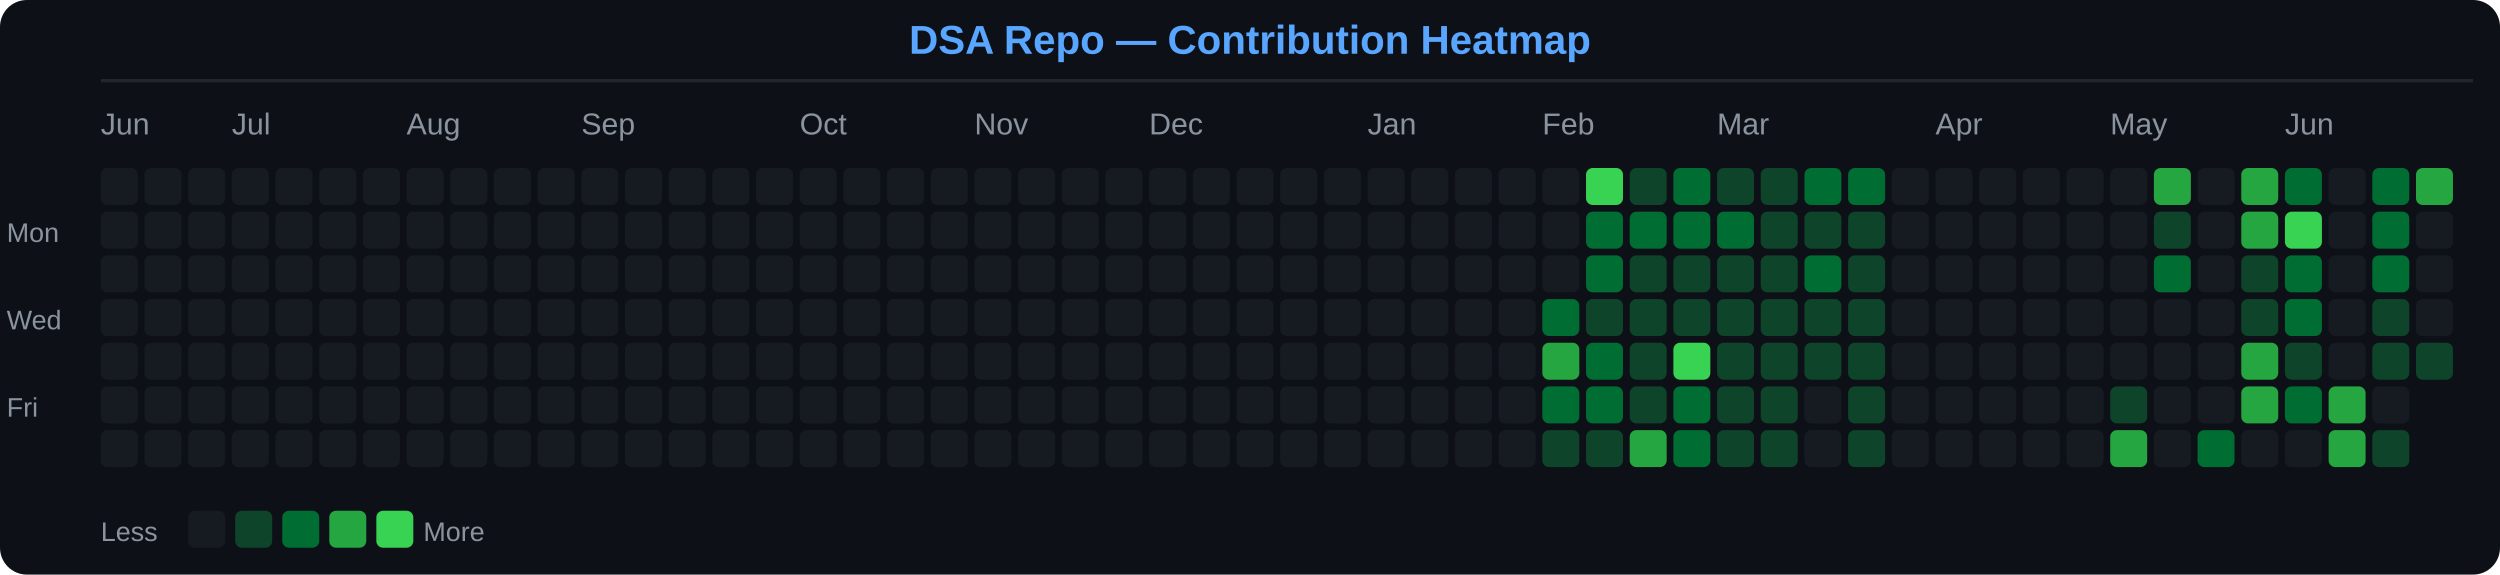
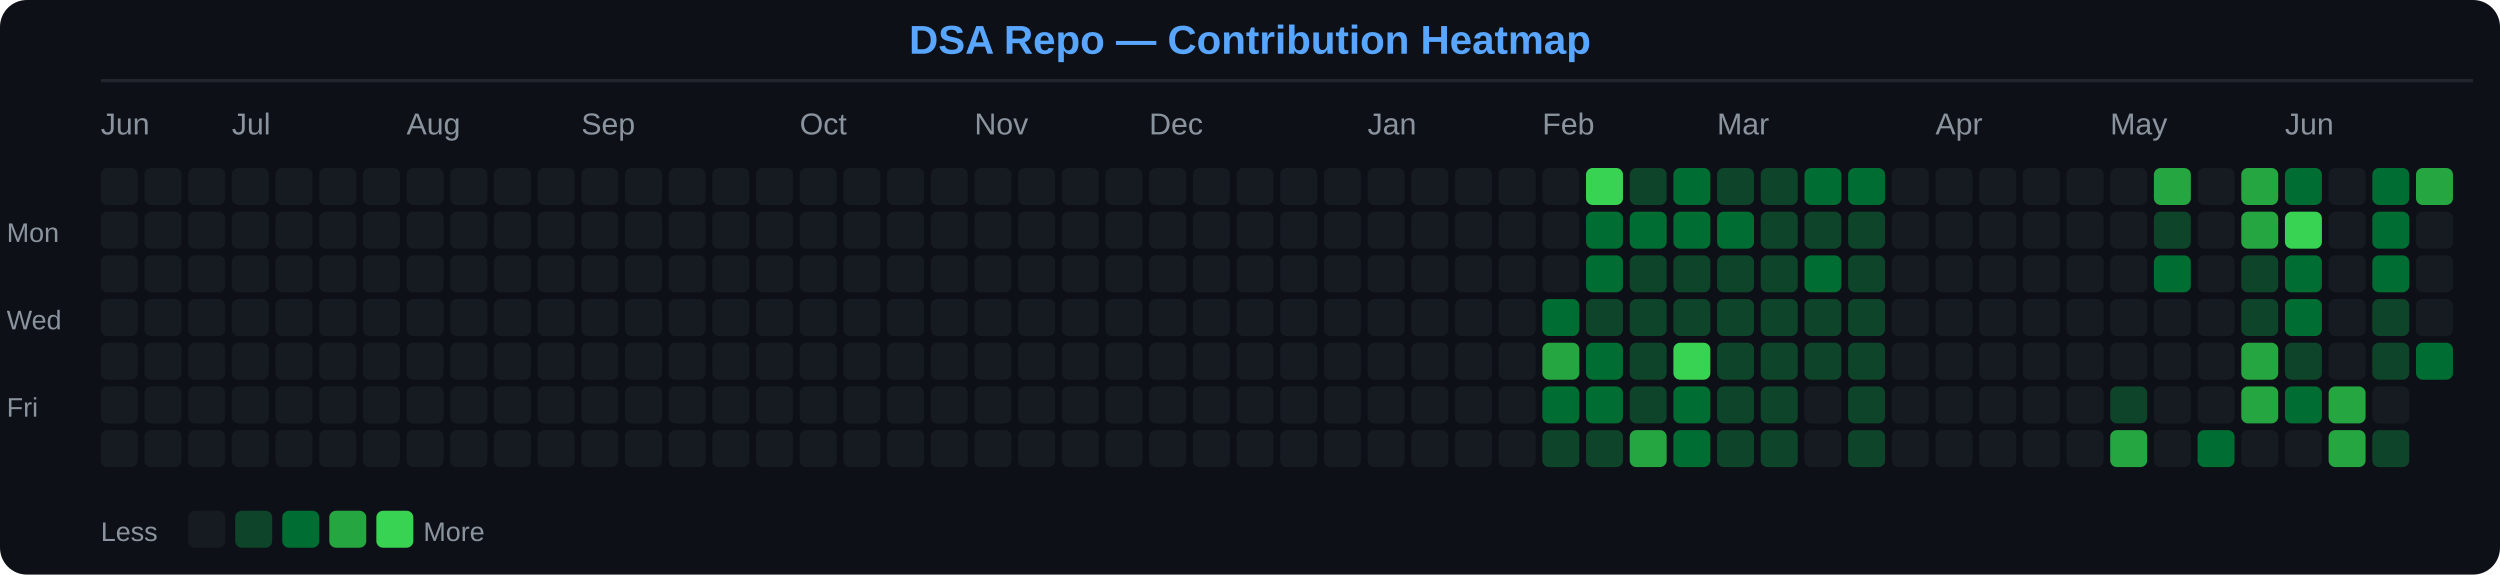
<svg xmlns="http://www.w3.org/2000/svg" width="744" height="171" viewBox="0 0 744 171">
  <rect width="744" height="171" fill="#0d1117" rx="8" />
  <text x="372" y="16" fill="#58a6ff" font-family="Arial,sans-serif" font-size="12" text-anchor="middle" font-weight="bold">DSA Repo — Contribution Heatmap</text>
  <line x1="30" y1="24" x2="736" y2="24" stroke="#21262d" stroke-width="1" />
  <text x="2" y="72" fill="#8b949e" font-family="Arial,sans-serif" font-size="8">Mon</text>
  <text x="2" y="98" fill="#8b949e" font-family="Arial,sans-serif" font-size="8">Wed</text>
  <text x="2" y="124" fill="#8b949e" font-family="Arial,sans-serif" font-size="8">Fri</text>
  <text x="30" y="40" fill="#8b949e" font-family="Arial,sans-serif" font-size="9">Jun</text>
  <rect x="30" y="50" width="11" height="11" rx="2" fill="#161b22" />
  <rect x="30" y="63" width="11" height="11" rx="2" fill="#161b22" />
  <rect x="30" y="76" width="11" height="11" rx="2" fill="#161b22" />
  <rect x="30" y="89" width="11" height="11" rx="2" fill="#161b22" />
  <rect x="30" y="102" width="11" height="11" rx="2" fill="#161b22" />
  <rect x="30" y="115" width="11" height="11" rx="2" fill="#161b22" />
  <rect x="30" y="128" width="11" height="11" rx="2" fill="#161b22" />
  <rect x="43" y="50" width="11" height="11" rx="2" fill="#161b22" />
  <rect x="43" y="63" width="11" height="11" rx="2" fill="#161b22" />
  <rect x="43" y="76" width="11" height="11" rx="2" fill="#161b22" />
  <rect x="43" y="89" width="11" height="11" rx="2" fill="#161b22" />
  <rect x="43" y="102" width="11" height="11" rx="2" fill="#161b22" />
  <rect x="43" y="115" width="11" height="11" rx="2" fill="#161b22" />
  <rect x="43" y="128" width="11" height="11" rx="2" fill="#161b22" />
  <rect x="56" y="50" width="11" height="11" rx="2" fill="#161b22" />
  <rect x="56" y="63" width="11" height="11" rx="2" fill="#161b22" />
  <rect x="56" y="76" width="11" height="11" rx="2" fill="#161b22" />
  <rect x="56" y="89" width="11" height="11" rx="2" fill="#161b22" />
  <rect x="56" y="102" width="11" height="11" rx="2" fill="#161b22" />
  <rect x="56" y="115" width="11" height="11" rx="2" fill="#161b22" />
  <rect x="56" y="128" width="11" height="11" rx="2" fill="#161b22" />
  <text x="69" y="40" fill="#8b949e" font-family="Arial,sans-serif" font-size="9">Jul</text>
  <rect x="69" y="50" width="11" height="11" rx="2" fill="#161b22" />
  <rect x="69" y="63" width="11" height="11" rx="2" fill="#161b22" />
  <rect x="69" y="76" width="11" height="11" rx="2" fill="#161b22" />
  <rect x="69" y="89" width="11" height="11" rx="2" fill="#161b22" />
  <rect x="69" y="102" width="11" height="11" rx="2" fill="#161b22" />
  <rect x="69" y="115" width="11" height="11" rx="2" fill="#161b22" />
  <rect x="69" y="128" width="11" height="11" rx="2" fill="#161b22" />
  <rect x="82" y="50" width="11" height="11" rx="2" fill="#161b22" />
  <rect x="82" y="63" width="11" height="11" rx="2" fill="#161b22" />
  <rect x="82" y="76" width="11" height="11" rx="2" fill="#161b22" />
  <rect x="82" y="89" width="11" height="11" rx="2" fill="#161b22" />
  <rect x="82" y="102" width="11" height="11" rx="2" fill="#161b22" />
  <rect x="82" y="115" width="11" height="11" rx="2" fill="#161b22" />
  <rect x="82" y="128" width="11" height="11" rx="2" fill="#161b22" />
  <rect x="95" y="50" width="11" height="11" rx="2" fill="#161b22" />
  <rect x="95" y="63" width="11" height="11" rx="2" fill="#161b22" />
  <rect x="95" y="76" width="11" height="11" rx="2" fill="#161b22" />
  <rect x="95" y="89" width="11" height="11" rx="2" fill="#161b22" />
  <rect x="95" y="102" width="11" height="11" rx="2" fill="#161b22" />
  <rect x="95" y="115" width="11" height="11" rx="2" fill="#161b22" />
  <rect x="95" y="128" width="11" height="11" rx="2" fill="#161b22" />
  <rect x="108" y="50" width="11" height="11" rx="2" fill="#161b22" />
  <rect x="108" y="63" width="11" height="11" rx="2" fill="#161b22" />
  <rect x="108" y="76" width="11" height="11" rx="2" fill="#161b22" />
  <rect x="108" y="89" width="11" height="11" rx="2" fill="#161b22" />
  <rect x="108" y="102" width="11" height="11" rx="2" fill="#161b22" />
  <rect x="108" y="115" width="11" height="11" rx="2" fill="#161b22" />
  <rect x="108" y="128" width="11" height="11" rx="2" fill="#161b22" />
  <text x="121" y="40" fill="#8b949e" font-family="Arial,sans-serif" font-size="9">Aug</text>
  <rect x="121" y="50" width="11" height="11" rx="2" fill="#161b22" />
  <rect x="121" y="63" width="11" height="11" rx="2" fill="#161b22" />
  <rect x="121" y="76" width="11" height="11" rx="2" fill="#161b22" />
  <rect x="121" y="89" width="11" height="11" rx="2" fill="#161b22" />
  <rect x="121" y="102" width="11" height="11" rx="2" fill="#161b22" />
  <rect x="121" y="115" width="11" height="11" rx="2" fill="#161b22" />
  <rect x="121" y="128" width="11" height="11" rx="2" fill="#161b22" />
  <rect x="134" y="50" width="11" height="11" rx="2" fill="#161b22" />
  <rect x="134" y="63" width="11" height="11" rx="2" fill="#161b22" />
  <rect x="134" y="76" width="11" height="11" rx="2" fill="#161b22" />
  <rect x="134" y="89" width="11" height="11" rx="2" fill="#161b22" />
  <rect x="134" y="102" width="11" height="11" rx="2" fill="#161b22" />
  <rect x="134" y="115" width="11" height="11" rx="2" fill="#161b22" />
  <rect x="134" y="128" width="11" height="11" rx="2" fill="#161b22" />
  <rect x="147" y="50" width="11" height="11" rx="2" fill="#161b22" />
  <rect x="147" y="63" width="11" height="11" rx="2" fill="#161b22" />
  <rect x="147" y="76" width="11" height="11" rx="2" fill="#161b22" />
  <rect x="147" y="89" width="11" height="11" rx="2" fill="#161b22" />
  <rect x="147" y="102" width="11" height="11" rx="2" fill="#161b22" />
  <rect x="147" y="115" width="11" height="11" rx="2" fill="#161b22" />
  <rect x="147" y="128" width="11" height="11" rx="2" fill="#161b22" />
  <rect x="160" y="50" width="11" height="11" rx="2" fill="#161b22" />
  <rect x="160" y="63" width="11" height="11" rx="2" fill="#161b22" />
  <rect x="160" y="76" width="11" height="11" rx="2" fill="#161b22" />
  <rect x="160" y="89" width="11" height="11" rx="2" fill="#161b22" />
  <rect x="160" y="102" width="11" height="11" rx="2" fill="#161b22" />
  <rect x="160" y="115" width="11" height="11" rx="2" fill="#161b22" />
  <rect x="160" y="128" width="11" height="11" rx="2" fill="#161b22" />
  <text x="173" y="40" fill="#8b949e" font-family="Arial,sans-serif" font-size="9">Sep</text>
  <rect x="173" y="50" width="11" height="11" rx="2" fill="#161b22" />
  <rect x="173" y="63" width="11" height="11" rx="2" fill="#161b22" />
  <rect x="173" y="76" width="11" height="11" rx="2" fill="#161b22" />
  <rect x="173" y="89" width="11" height="11" rx="2" fill="#161b22" />
  <rect x="173" y="102" width="11" height="11" rx="2" fill="#161b22" />
  <rect x="173" y="115" width="11" height="11" rx="2" fill="#161b22" />
  <rect x="173" y="128" width="11" height="11" rx="2" fill="#161b22" />
  <rect x="186" y="50" width="11" height="11" rx="2" fill="#161b22" />
  <rect x="186" y="63" width="11" height="11" rx="2" fill="#161b22" />
  <rect x="186" y="76" width="11" height="11" rx="2" fill="#161b22" />
  <rect x="186" y="89" width="11" height="11" rx="2" fill="#161b22" />
  <rect x="186" y="102" width="11" height="11" rx="2" fill="#161b22" />
  <rect x="186" y="115" width="11" height="11" rx="2" fill="#161b22" />
  <rect x="186" y="128" width="11" height="11" rx="2" fill="#161b22" />
  <rect x="199" y="50" width="11" height="11" rx="2" fill="#161b22" />
  <rect x="199" y="63" width="11" height="11" rx="2" fill="#161b22" />
  <rect x="199" y="76" width="11" height="11" rx="2" fill="#161b22" />
  <rect x="199" y="89" width="11" height="11" rx="2" fill="#161b22" />
  <rect x="199" y="102" width="11" height="11" rx="2" fill="#161b22" />
  <rect x="199" y="115" width="11" height="11" rx="2" fill="#161b22" />
  <rect x="199" y="128" width="11" height="11" rx="2" fill="#161b22" />
  <rect x="212" y="50" width="11" height="11" rx="2" fill="#161b22" />
  <rect x="212" y="63" width="11" height="11" rx="2" fill="#161b22" />
  <rect x="212" y="76" width="11" height="11" rx="2" fill="#161b22" />
  <rect x="212" y="89" width="11" height="11" rx="2" fill="#161b22" />
  <rect x="212" y="102" width="11" height="11" rx="2" fill="#161b22" />
  <rect x="212" y="115" width="11" height="11" rx="2" fill="#161b22" />
  <rect x="212" y="128" width="11" height="11" rx="2" fill="#161b22" />
  <rect x="225" y="50" width="11" height="11" rx="2" fill="#161b22" />
  <rect x="225" y="63" width="11" height="11" rx="2" fill="#161b22" />
  <rect x="225" y="76" width="11" height="11" rx="2" fill="#161b22" />
  <rect x="225" y="89" width="11" height="11" rx="2" fill="#161b22" />
  <rect x="225" y="102" width="11" height="11" rx="2" fill="#161b22" />
  <rect x="225" y="115" width="11" height="11" rx="2" fill="#161b22" />
  <rect x="225" y="128" width="11" height="11" rx="2" fill="#161b22" />
  <text x="238" y="40" fill="#8b949e" font-family="Arial,sans-serif" font-size="9">Oct</text>
  <rect x="238" y="50" width="11" height="11" rx="2" fill="#161b22" />
  <rect x="238" y="63" width="11" height="11" rx="2" fill="#161b22" />
  <rect x="238" y="76" width="11" height="11" rx="2" fill="#161b22" />
  <rect x="238" y="89" width="11" height="11" rx="2" fill="#161b22" />
  <rect x="238" y="102" width="11" height="11" rx="2" fill="#161b22" />
  <rect x="238" y="115" width="11" height="11" rx="2" fill="#161b22" />
  <rect x="238" y="128" width="11" height="11" rx="2" fill="#161b22" />
  <rect x="251" y="50" width="11" height="11" rx="2" fill="#161b22" />
  <rect x="251" y="63" width="11" height="11" rx="2" fill="#161b22" />
  <rect x="251" y="76" width="11" height="11" rx="2" fill="#161b22" />
  <rect x="251" y="89" width="11" height="11" rx="2" fill="#161b22" />
  <rect x="251" y="102" width="11" height="11" rx="2" fill="#161b22" />
  <rect x="251" y="115" width="11" height="11" rx="2" fill="#161b22" />
  <rect x="251" y="128" width="11" height="11" rx="2" fill="#161b22" />
  <rect x="264" y="50" width="11" height="11" rx="2" fill="#161b22" />
  <rect x="264" y="63" width="11" height="11" rx="2" fill="#161b22" />
  <rect x="264" y="76" width="11" height="11" rx="2" fill="#161b22" />
  <rect x="264" y="89" width="11" height="11" rx="2" fill="#161b22" />
  <rect x="264" y="102" width="11" height="11" rx="2" fill="#161b22" />
  <rect x="264" y="115" width="11" height="11" rx="2" fill="#161b22" />
  <rect x="264" y="128" width="11" height="11" rx="2" fill="#161b22" />
  <rect x="277" y="50" width="11" height="11" rx="2" fill="#161b22" />
  <rect x="277" y="63" width="11" height="11" rx="2" fill="#161b22" />
  <rect x="277" y="76" width="11" height="11" rx="2" fill="#161b22" />
  <rect x="277" y="89" width="11" height="11" rx="2" fill="#161b22" />
  <rect x="277" y="102" width="11" height="11" rx="2" fill="#161b22" />
  <rect x="277" y="115" width="11" height="11" rx="2" fill="#161b22" />
  <rect x="277" y="128" width="11" height="11" rx="2" fill="#161b22" />
  <text x="290" y="40" fill="#8b949e" font-family="Arial,sans-serif" font-size="9">Nov</text>
  <rect x="290" y="50" width="11" height="11" rx="2" fill="#161b22" />
  <rect x="290" y="63" width="11" height="11" rx="2" fill="#161b22" />
  <rect x="290" y="76" width="11" height="11" rx="2" fill="#161b22" />
  <rect x="290" y="89" width="11" height="11" rx="2" fill="#161b22" />
  <rect x="290" y="102" width="11" height="11" rx="2" fill="#161b22" />
  <rect x="290" y="115" width="11" height="11" rx="2" fill="#161b22" />
  <rect x="290" y="128" width="11" height="11" rx="2" fill="#161b22" />
  <rect x="303" y="50" width="11" height="11" rx="2" fill="#161b22" />
  <rect x="303" y="63" width="11" height="11" rx="2" fill="#161b22" />
  <rect x="303" y="76" width="11" height="11" rx="2" fill="#161b22" />
  <rect x="303" y="89" width="11" height="11" rx="2" fill="#161b22" />
  <rect x="303" y="102" width="11" height="11" rx="2" fill="#161b22" />
  <rect x="303" y="115" width="11" height="11" rx="2" fill="#161b22" />
  <rect x="303" y="128" width="11" height="11" rx="2" fill="#161b22" />
  <rect x="316" y="50" width="11" height="11" rx="2" fill="#161b22" />
  <rect x="316" y="63" width="11" height="11" rx="2" fill="#161b22" />
  <rect x="316" y="76" width="11" height="11" rx="2" fill="#161b22" />
  <rect x="316" y="89" width="11" height="11" rx="2" fill="#161b22" />
  <rect x="316" y="102" width="11" height="11" rx="2" fill="#161b22" />
  <rect x="316" y="115" width="11" height="11" rx="2" fill="#161b22" />
  <rect x="316" y="128" width="11" height="11" rx="2" fill="#161b22" />
  <rect x="329" y="50" width="11" height="11" rx="2" fill="#161b22" />
  <rect x="329" y="63" width="11" height="11" rx="2" fill="#161b22" />
  <rect x="329" y="76" width="11" height="11" rx="2" fill="#161b22" />
  <rect x="329" y="89" width="11" height="11" rx="2" fill="#161b22" />
  <rect x="329" y="102" width="11" height="11" rx="2" fill="#161b22" />
  <rect x="329" y="115" width="11" height="11" rx="2" fill="#161b22" />
  <rect x="329" y="128" width="11" height="11" rx="2" fill="#161b22" />
  <text x="342" y="40" fill="#8b949e" font-family="Arial,sans-serif" font-size="9">Dec</text>
  <rect x="342" y="50" width="11" height="11" rx="2" fill="#161b22" />
  <rect x="342" y="63" width="11" height="11" rx="2" fill="#161b22" />
  <rect x="342" y="76" width="11" height="11" rx="2" fill="#161b22" />
  <rect x="342" y="89" width="11" height="11" rx="2" fill="#161b22" />
  <rect x="342" y="102" width="11" height="11" rx="2" fill="#161b22" />
  <rect x="342" y="115" width="11" height="11" rx="2" fill="#161b22" />
  <rect x="342" y="128" width="11" height="11" rx="2" fill="#161b22" />
  <rect x="355" y="50" width="11" height="11" rx="2" fill="#161b22" />
  <rect x="355" y="63" width="11" height="11" rx="2" fill="#161b22" />
  <rect x="355" y="76" width="11" height="11" rx="2" fill="#161b22" />
  <rect x="355" y="89" width="11" height="11" rx="2" fill="#161b22" />
  <rect x="355" y="102" width="11" height="11" rx="2" fill="#161b22" />
  <rect x="355" y="115" width="11" height="11" rx="2" fill="#161b22" />
  <rect x="355" y="128" width="11" height="11" rx="2" fill="#161b22" />
  <rect x="368" y="50" width="11" height="11" rx="2" fill="#161b22" />
  <rect x="368" y="63" width="11" height="11" rx="2" fill="#161b22" />
  <rect x="368" y="76" width="11" height="11" rx="2" fill="#161b22" />
  <rect x="368" y="89" width="11" height="11" rx="2" fill="#161b22" />
  <rect x="368" y="102" width="11" height="11" rx="2" fill="#161b22" />
  <rect x="368" y="115" width="11" height="11" rx="2" fill="#161b22" />
  <rect x="368" y="128" width="11" height="11" rx="2" fill="#161b22" />
  <rect x="381" y="50" width="11" height="11" rx="2" fill="#161b22" />
  <rect x="381" y="63" width="11" height="11" rx="2" fill="#161b22" />
  <rect x="381" y="76" width="11" height="11" rx="2" fill="#161b22" />
  <rect x="381" y="89" width="11" height="11" rx="2" fill="#161b22" />
  <rect x="381" y="102" width="11" height="11" rx="2" fill="#161b22" />
  <rect x="381" y="115" width="11" height="11" rx="2" fill="#161b22" />
  <rect x="381" y="128" width="11" height="11" rx="2" fill="#161b22" />
  <rect x="394" y="50" width="11" height="11" rx="2" fill="#161b22" />
  <rect x="394" y="63" width="11" height="11" rx="2" fill="#161b22" />
  <rect x="394" y="76" width="11" height="11" rx="2" fill="#161b22" />
  <rect x="394" y="89" width="11" height="11" rx="2" fill="#161b22" />
  <rect x="394" y="102" width="11" height="11" rx="2" fill="#161b22" />
  <rect x="394" y="115" width="11" height="11" rx="2" fill="#161b22" />
  <rect x="394" y="128" width="11" height="11" rx="2" fill="#161b22" />
  <text x="407" y="40" fill="#8b949e" font-family="Arial,sans-serif" font-size="9">Jan</text>
  <rect x="407" y="50" width="11" height="11" rx="2" fill="#161b22" />
  <rect x="407" y="63" width="11" height="11" rx="2" fill="#161b22" />
  <rect x="407" y="76" width="11" height="11" rx="2" fill="#161b22" />
  <rect x="407" y="89" width="11" height="11" rx="2" fill="#161b22" />
  <rect x="407" y="102" width="11" height="11" rx="2" fill="#161b22" />
  <rect x="407" y="115" width="11" height="11" rx="2" fill="#161b22" />
  <rect x="407" y="128" width="11" height="11" rx="2" fill="#161b22" />
  <rect x="420" y="50" width="11" height="11" rx="2" fill="#161b22" />
  <rect x="420" y="63" width="11" height="11" rx="2" fill="#161b22" />
  <rect x="420" y="76" width="11" height="11" rx="2" fill="#161b22" />
  <rect x="420" y="89" width="11" height="11" rx="2" fill="#161b22" />
  <rect x="420" y="102" width="11" height="11" rx="2" fill="#161b22" />
  <rect x="420" y="115" width="11" height="11" rx="2" fill="#161b22" />
  <rect x="420" y="128" width="11" height="11" rx="2" fill="#161b22" />
  <rect x="433" y="50" width="11" height="11" rx="2" fill="#161b22" />
  <rect x="433" y="63" width="11" height="11" rx="2" fill="#161b22" />
  <rect x="433" y="76" width="11" height="11" rx="2" fill="#161b22" />
  <rect x="433" y="89" width="11" height="11" rx="2" fill="#161b22" />
  <rect x="433" y="102" width="11" height="11" rx="2" fill="#161b22" />
  <rect x="433" y="115" width="11" height="11" rx="2" fill="#161b22" />
  <rect x="433" y="128" width="11" height="11" rx="2" fill="#161b22" />
  <rect x="446" y="50" width="11" height="11" rx="2" fill="#161b22" />
  <rect x="446" y="63" width="11" height="11" rx="2" fill="#161b22" />
  <rect x="446" y="76" width="11" height="11" rx="2" fill="#161b22" />
  <rect x="446" y="89" width="11" height="11" rx="2" fill="#161b22" />
  <rect x="446" y="102" width="11" height="11" rx="2" fill="#161b22" />
  <rect x="446" y="115" width="11" height="11" rx="2" fill="#161b22" />
  <rect x="446" y="128" width="11" height="11" rx="2" fill="#161b22" />
  <text x="459" y="40" fill="#8b949e" font-family="Arial,sans-serif" font-size="9">Feb</text>
  <rect x="459" y="50" width="11" height="11" rx="2" fill="#161b22" />
  <rect x="459" y="63" width="11" height="11" rx="2" fill="#161b22" />
  <rect x="459" y="76" width="11" height="11" rx="2" fill="#161b22" />
  <rect x="459" y="89" width="11" height="11" rx="2" fill="#006d32" />
  <rect x="459" y="102" width="11" height="11" rx="2" fill="#26a641" />
  <rect x="459" y="115" width="11" height="11" rx="2" fill="#006d32" />
  <rect x="459" y="128" width="11" height="11" rx="2" fill="#0e4429" />
  <rect x="472" y="50" width="11" height="11" rx="2" fill="#39d353" />
  <rect x="472" y="63" width="11" height="11" rx="2" fill="#006d32" />
  <rect x="472" y="76" width="11" height="11" rx="2" fill="#006d32" />
  <rect x="472" y="89" width="11" height="11" rx="2" fill="#0e4429" />
  <rect x="472" y="102" width="11" height="11" rx="2" fill="#006d32" />
  <rect x="472" y="115" width="11" height="11" rx="2" fill="#006d32" />
  <rect x="472" y="128" width="11" height="11" rx="2" fill="#0e4429" />
  <rect x="485" y="50" width="11" height="11" rx="2" fill="#0e4429" />
  <rect x="485" y="63" width="11" height="11" rx="2" fill="#006d32" />
  <rect x="485" y="76" width="11" height="11" rx="2" fill="#0e4429" />
  <rect x="485" y="89" width="11" height="11" rx="2" fill="#0e4429" />
  <rect x="485" y="102" width="11" height="11" rx="2" fill="#0e4429" />
  <rect x="485" y="115" width="11" height="11" rx="2" fill="#0e4429" />
  <rect x="485" y="128" width="11" height="11" rx="2" fill="#26a641" />
  <rect x="498" y="50" width="11" height="11" rx="2" fill="#006d32" />
  <rect x="498" y="63" width="11" height="11" rx="2" fill="#006d32" />
  <rect x="498" y="76" width="11" height="11" rx="2" fill="#0e4429" />
  <rect x="498" y="89" width="11" height="11" rx="2" fill="#0e4429" />
  <rect x="498" y="102" width="11" height="11" rx="2" fill="#39d353" />
  <rect x="498" y="115" width="11" height="11" rx="2" fill="#006d32" />
  <rect x="498" y="128" width="11" height="11" rx="2" fill="#006d32" />
  <text x="511" y="40" fill="#8b949e" font-family="Arial,sans-serif" font-size="9">Mar</text>
  <rect x="511" y="50" width="11" height="11" rx="2" fill="#0e4429" />
  <rect x="511" y="63" width="11" height="11" rx="2" fill="#006d32" />
  <rect x="511" y="76" width="11" height="11" rx="2" fill="#0e4429" />
  <rect x="511" y="89" width="11" height="11" rx="2" fill="#0e4429" />
  <rect x="511" y="102" width="11" height="11" rx="2" fill="#0e4429" />
  <rect x="511" y="115" width="11" height="11" rx="2" fill="#0e4429" />
  <rect x="511" y="128" width="11" height="11" rx="2" fill="#0e4429" />
  <rect x="524" y="50" width="11" height="11" rx="2" fill="#0e4429" />
  <rect x="524" y="63" width="11" height="11" rx="2" fill="#0e4429" />
  <rect x="524" y="76" width="11" height="11" rx="2" fill="#0e4429" />
  <rect x="524" y="89" width="11" height="11" rx="2" fill="#0e4429" />
  <rect x="524" y="102" width="11" height="11" rx="2" fill="#0e4429" />
  <rect x="524" y="115" width="11" height="11" rx="2" fill="#0e4429" />
  <rect x="524" y="128" width="11" height="11" rx="2" fill="#0e4429" />
  <rect x="537" y="50" width="11" height="11" rx="2" fill="#006d32" />
  <rect x="537" y="63" width="11" height="11" rx="2" fill="#0e4429" />
  <rect x="537" y="76" width="11" height="11" rx="2" fill="#006d32" />
  <rect x="537" y="89" width="11" height="11" rx="2" fill="#0e4429" />
  <rect x="537" y="102" width="11" height="11" rx="2" fill="#0e4429" />
  <rect x="537" y="115" width="11" height="11" rx="2" fill="#161b22" />
  <rect x="537" y="128" width="11" height="11" rx="2" fill="#161b22" />
  <rect x="550" y="50" width="11" height="11" rx="2" fill="#006d32" />
  <rect x="550" y="63" width="11" height="11" rx="2" fill="#0e4429" />
  <rect x="550" y="76" width="11" height="11" rx="2" fill="#0e4429" />
  <rect x="550" y="89" width="11" height="11" rx="2" fill="#0e4429" />
  <rect x="550" y="102" width="11" height="11" rx="2" fill="#0e4429" />
  <rect x="550" y="115" width="11" height="11" rx="2" fill="#0e4429" />
  <rect x="550" y="128" width="11" height="11" rx="2" fill="#0e4429" />
  <rect x="563" y="50" width="11" height="11" rx="2" fill="#161b22" />
  <rect x="563" y="63" width="11" height="11" rx="2" fill="#161b22" />
  <rect x="563" y="76" width="11" height="11" rx="2" fill="#161b22" />
  <rect x="563" y="89" width="11" height="11" rx="2" fill="#161b22" />
  <rect x="563" y="102" width="11" height="11" rx="2" fill="#161b22" />
  <rect x="563" y="115" width="11" height="11" rx="2" fill="#161b22" />
  <rect x="563" y="128" width="11" height="11" rx="2" fill="#161b22" />
  <text x="576" y="40" fill="#8b949e" font-family="Arial,sans-serif" font-size="9">Apr</text>
  <rect x="576" y="50" width="11" height="11" rx="2" fill="#161b22" />
  <rect x="576" y="63" width="11" height="11" rx="2" fill="#161b22" />
  <rect x="576" y="76" width="11" height="11" rx="2" fill="#161b22" />
  <rect x="576" y="89" width="11" height="11" rx="2" fill="#161b22" />
  <rect x="576" y="102" width="11" height="11" rx="2" fill="#161b22" />
  <rect x="576" y="115" width="11" height="11" rx="2" fill="#161b22" />
  <rect x="576" y="128" width="11" height="11" rx="2" fill="#161b22" />
  <rect x="589" y="50" width="11" height="11" rx="2" fill="#161b22" />
  <rect x="589" y="63" width="11" height="11" rx="2" fill="#161b22" />
  <rect x="589" y="76" width="11" height="11" rx="2" fill="#161b22" />
  <rect x="589" y="89" width="11" height="11" rx="2" fill="#161b22" />
  <rect x="589" y="102" width="11" height="11" rx="2" fill="#161b22" />
  <rect x="589" y="115" width="11" height="11" rx="2" fill="#161b22" />
  <rect x="589" y="128" width="11" height="11" rx="2" fill="#161b22" />
  <rect x="602" y="50" width="11" height="11" rx="2" fill="#161b22" />
  <rect x="602" y="63" width="11" height="11" rx="2" fill="#161b22" />
  <rect x="602" y="76" width="11" height="11" rx="2" fill="#161b22" />
  <rect x="602" y="89" width="11" height="11" rx="2" fill="#161b22" />
  <rect x="602" y="102" width="11" height="11" rx="2" fill="#161b22" />
  <rect x="602" y="115" width="11" height="11" rx="2" fill="#161b22" />
  <rect x="602" y="128" width="11" height="11" rx="2" fill="#161b22" />
  <rect x="615" y="50" width="11" height="11" rx="2" fill="#161b22" />
  <rect x="615" y="63" width="11" height="11" rx="2" fill="#161b22" />
  <rect x="615" y="76" width="11" height="11" rx="2" fill="#161b22" />
  <rect x="615" y="89" width="11" height="11" rx="2" fill="#161b22" />
  <rect x="615" y="102" width="11" height="11" rx="2" fill="#161b22" />
  <rect x="615" y="115" width="11" height="11" rx="2" fill="#161b22" />
  <rect x="615" y="128" width="11" height="11" rx="2" fill="#161b22" />
  <text x="628" y="40" fill="#8b949e" font-family="Arial,sans-serif" font-size="9">May</text>
  <rect x="628" y="50" width="11" height="11" rx="2" fill="#161b22" />
  <rect x="628" y="63" width="11" height="11" rx="2" fill="#161b22" />
  <rect x="628" y="76" width="11" height="11" rx="2" fill="#161b22" />
  <rect x="628" y="89" width="11" height="11" rx="2" fill="#161b22" />
  <rect x="628" y="102" width="11" height="11" rx="2" fill="#161b22" />
  <rect x="628" y="115" width="11" height="11" rx="2" fill="#0e4429" />
  <rect x="628" y="128" width="11" height="11" rx="2" fill="#26a641" />
  <rect x="641" y="50" width="11" height="11" rx="2" fill="#26a641" />
  <rect x="641" y="63" width="11" height="11" rx="2" fill="#0e4429" />
  <rect x="641" y="76" width="11" height="11" rx="2" fill="#006d32" />
  <rect x="641" y="89" width="11" height="11" rx="2" fill="#161b22" />
  <rect x="641" y="102" width="11" height="11" rx="2" fill="#161b22" />
  <rect x="641" y="115" width="11" height="11" rx="2" fill="#161b22" />
  <rect x="641" y="128" width="11" height="11" rx="2" fill="#161b22" />
  <rect x="654" y="50" width="11" height="11" rx="2" fill="#161b22" />
  <rect x="654" y="63" width="11" height="11" rx="2" fill="#161b22" />
  <rect x="654" y="76" width="11" height="11" rx="2" fill="#161b22" />
  <rect x="654" y="89" width="11" height="11" rx="2" fill="#161b22" />
  <rect x="654" y="102" width="11" height="11" rx="2" fill="#161b22" />
  <rect x="654" y="115" width="11" height="11" rx="2" fill="#161b22" />
  <rect x="654" y="128" width="11" height="11" rx="2" fill="#006d32" />
  <rect x="667" y="50" width="11" height="11" rx="2" fill="#26a641" />
  <rect x="667" y="63" width="11" height="11" rx="2" fill="#26a641" />
  <rect x="667" y="76" width="11" height="11" rx="2" fill="#0e4429" />
  <rect x="667" y="89" width="11" height="11" rx="2" fill="#0e4429" />
  <rect x="667" y="102" width="11" height="11" rx="2" fill="#26a641" />
  <rect x="667" y="115" width="11" height="11" rx="2" fill="#26a641" />
  <rect x="667" y="128" width="11" height="11" rx="2" fill="#161b22" />
  <text x="680" y="40" fill="#8b949e" font-family="Arial,sans-serif" font-size="9">Jun</text>
  <rect x="680" y="50" width="11" height="11" rx="2" fill="#006d32" />
  <rect x="680" y="63" width="11" height="11" rx="2" fill="#39d353" />
  <rect x="680" y="76" width="11" height="11" rx="2" fill="#006d32" />
  <rect x="680" y="89" width="11" height="11" rx="2" fill="#006d32" />
  <rect x="680" y="102" width="11" height="11" rx="2" fill="#0e4429" />
  <rect x="680" y="115" width="11" height="11" rx="2" fill="#006d32" />
  <rect x="680" y="128" width="11" height="11" rx="2" fill="#161b22" />
  <rect x="693" y="50" width="11" height="11" rx="2" fill="#161b22" />
  <rect x="693" y="63" width="11" height="11" rx="2" fill="#161b22" />
  <rect x="693" y="76" width="11" height="11" rx="2" fill="#161b22" />
  <rect x="693" y="89" width="11" height="11" rx="2" fill="#161b22" />
  <rect x="693" y="102" width="11" height="11" rx="2" fill="#161b22" />
  <rect x="693" y="115" width="11" height="11" rx="2" fill="#26a641" />
  <rect x="693" y="128" width="11" height="11" rx="2" fill="#26a641" />
  <rect x="706" y="50" width="11" height="11" rx="2" fill="#006d32" />
  <rect x="706" y="63" width="11" height="11" rx="2" fill="#006d32" />
  <rect x="706" y="76" width="11" height="11" rx="2" fill="#006d32" />
  <rect x="706" y="89" width="11" height="11" rx="2" fill="#0e4429" />
  <rect x="706" y="102" width="11" height="11" rx="2" fill="#0e4429" />
  <rect x="706" y="115" width="11" height="11" rx="2" fill="#161b22" />
  <rect x="706" y="128" width="11" height="11" rx="2" fill="#0e4429" />
  <rect x="719" y="50" width="11" height="11" rx="2" fill="#26a641" />
  <rect x="719" y="63" width="11" height="11" rx="2" fill="#161b22" />
  <rect x="719" y="76" width="11" height="11" rx="2" fill="#161b22" />
  <rect x="719" y="89" width="11" height="11" rx="2" fill="#161b22" />
-   <rect x="719" y="102" width="11" height="11" rx="2" fill="#0e4429" />
+   <rect x="719" y="102" width="11" height="11" rx="2" fill="#006d32" />
  <text x="30" y="161" fill="#8b949e" font-family="Arial,sans-serif" font-size="8">Less</text>
  <rect x="56" y="152" width="11" height="11" rx="2" fill="#161b22" />
  <rect x="70" y="152" width="11" height="11" rx="2" fill="#0e4429" />
  <rect x="84" y="152" width="11" height="11" rx="2" fill="#006d32" />
  <rect x="98" y="152" width="11" height="11" rx="2" fill="#26a641" />
  <rect x="112" y="152" width="11" height="11" rx="2" fill="#39d353" />
  <text x="126" y="161" fill="#8b949e" font-family="Arial,sans-serif" font-size="8">More</text>
</svg>
